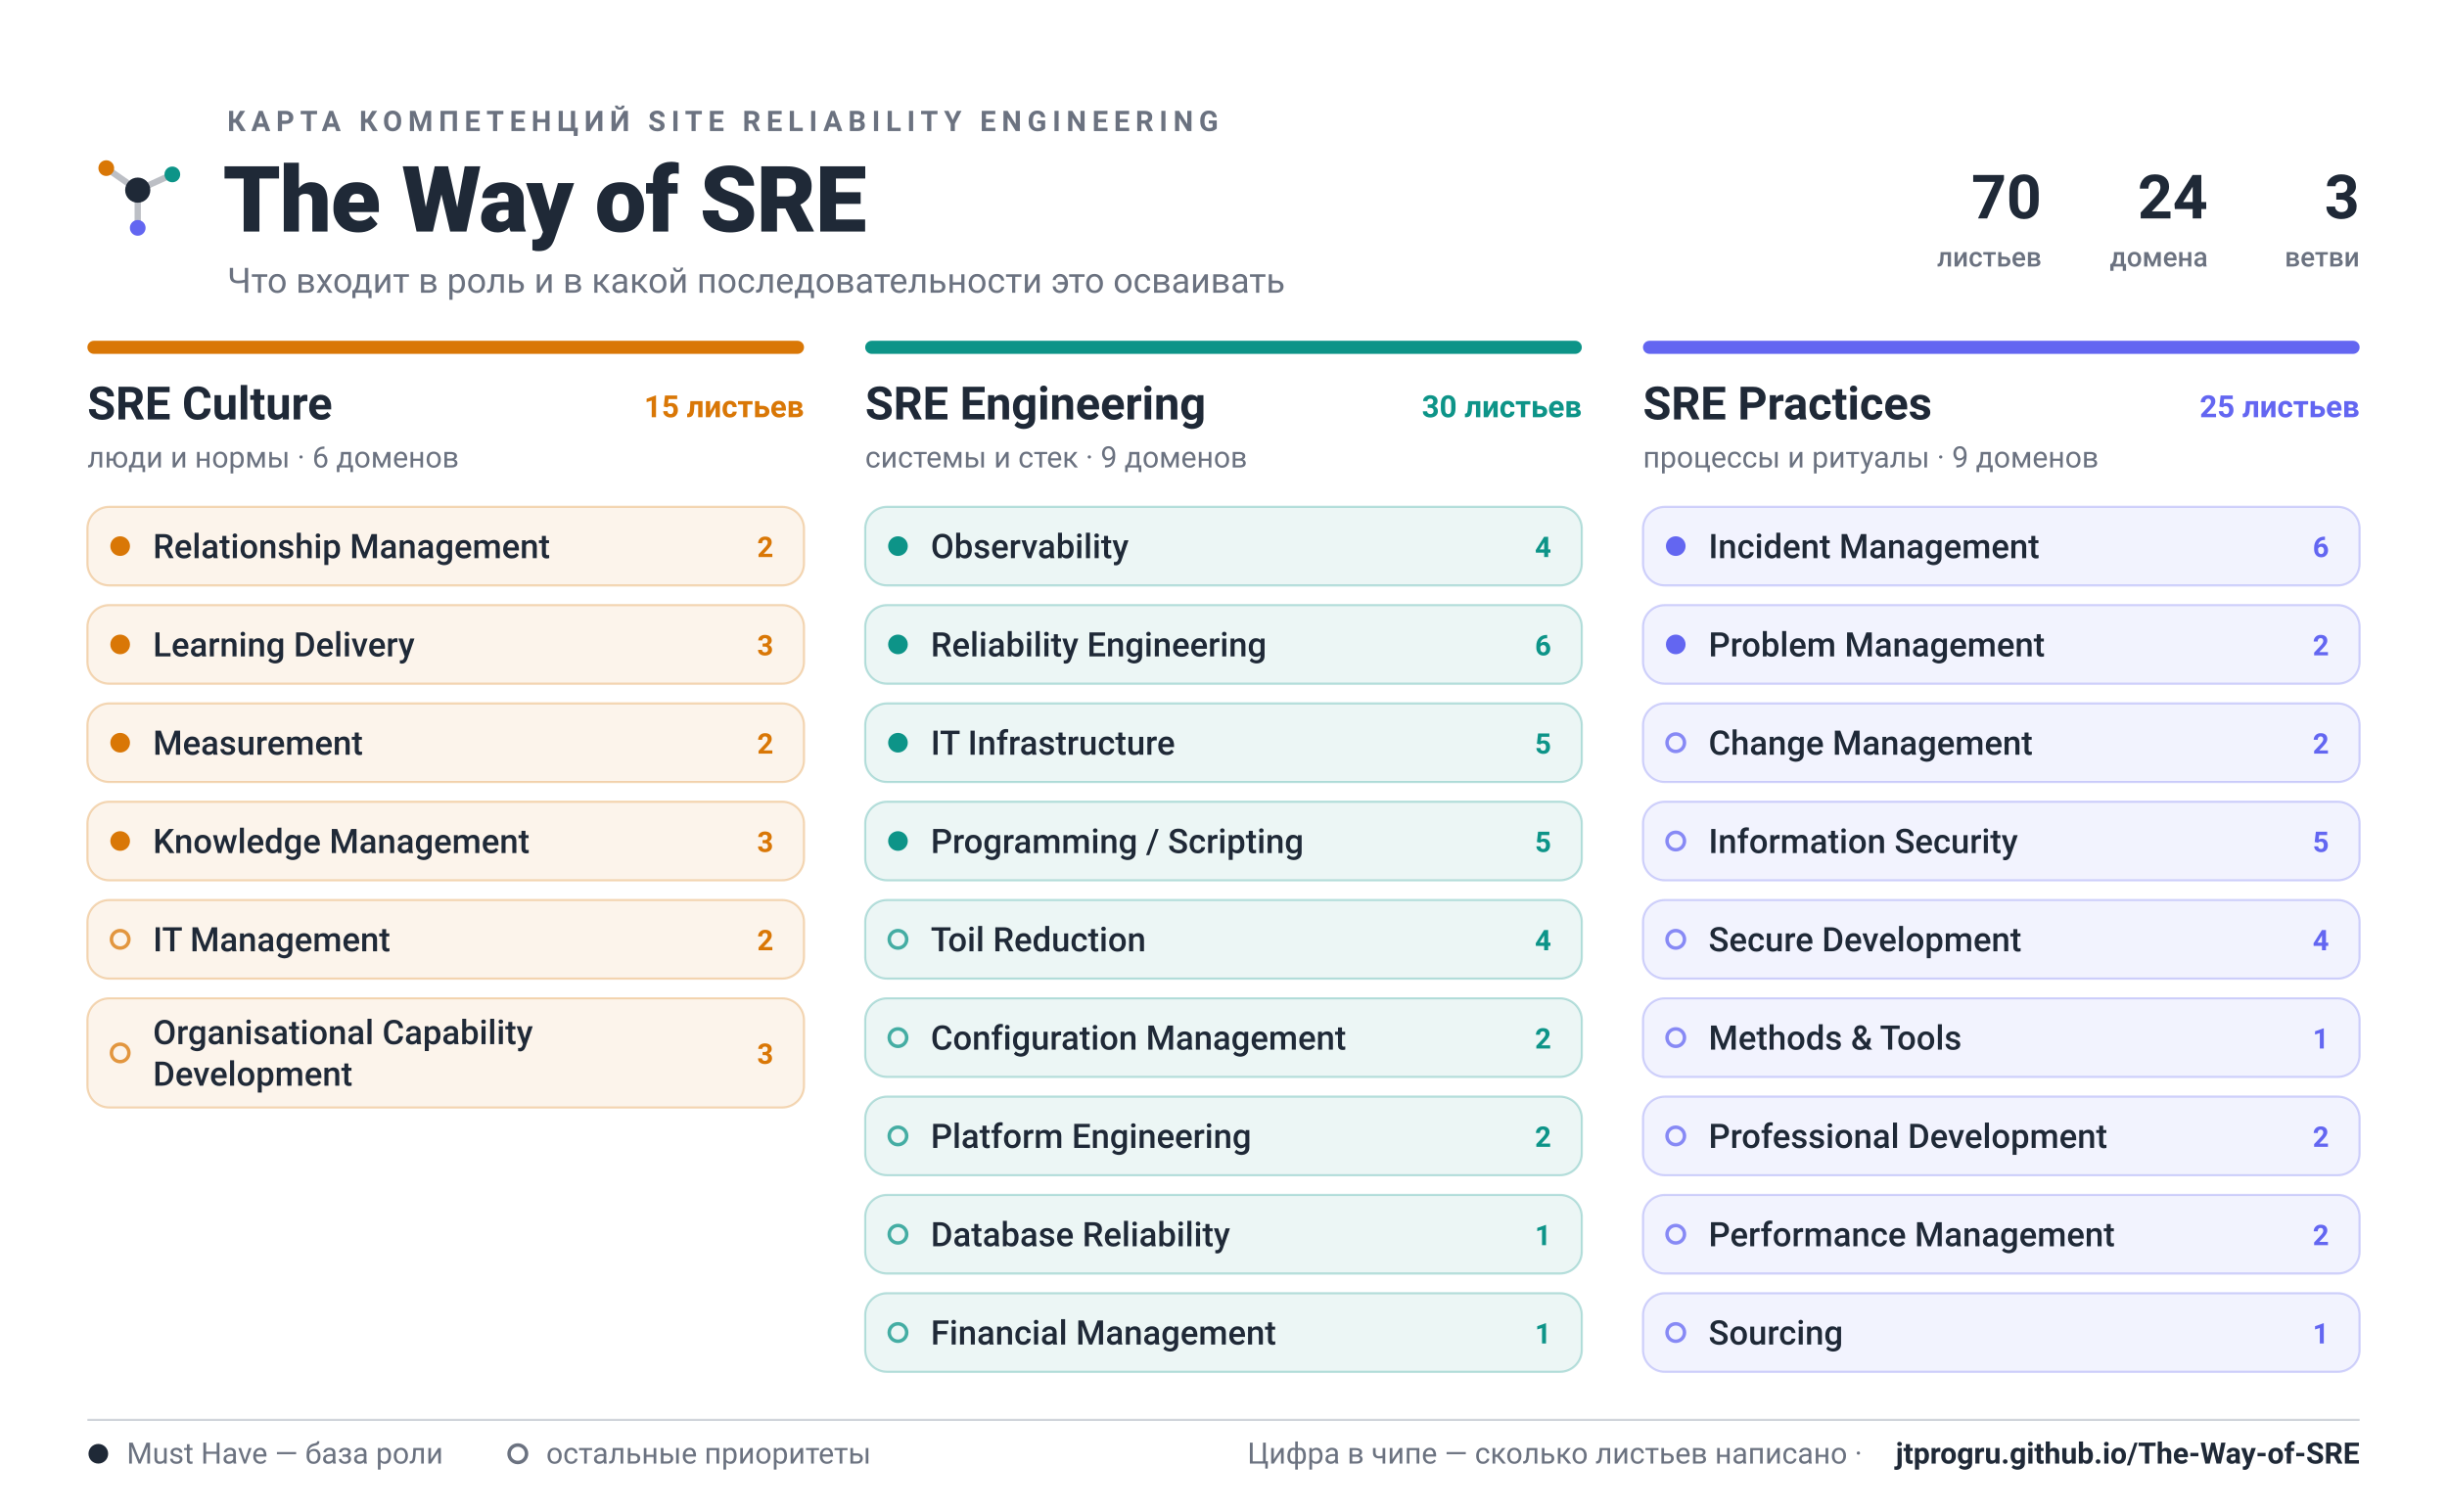
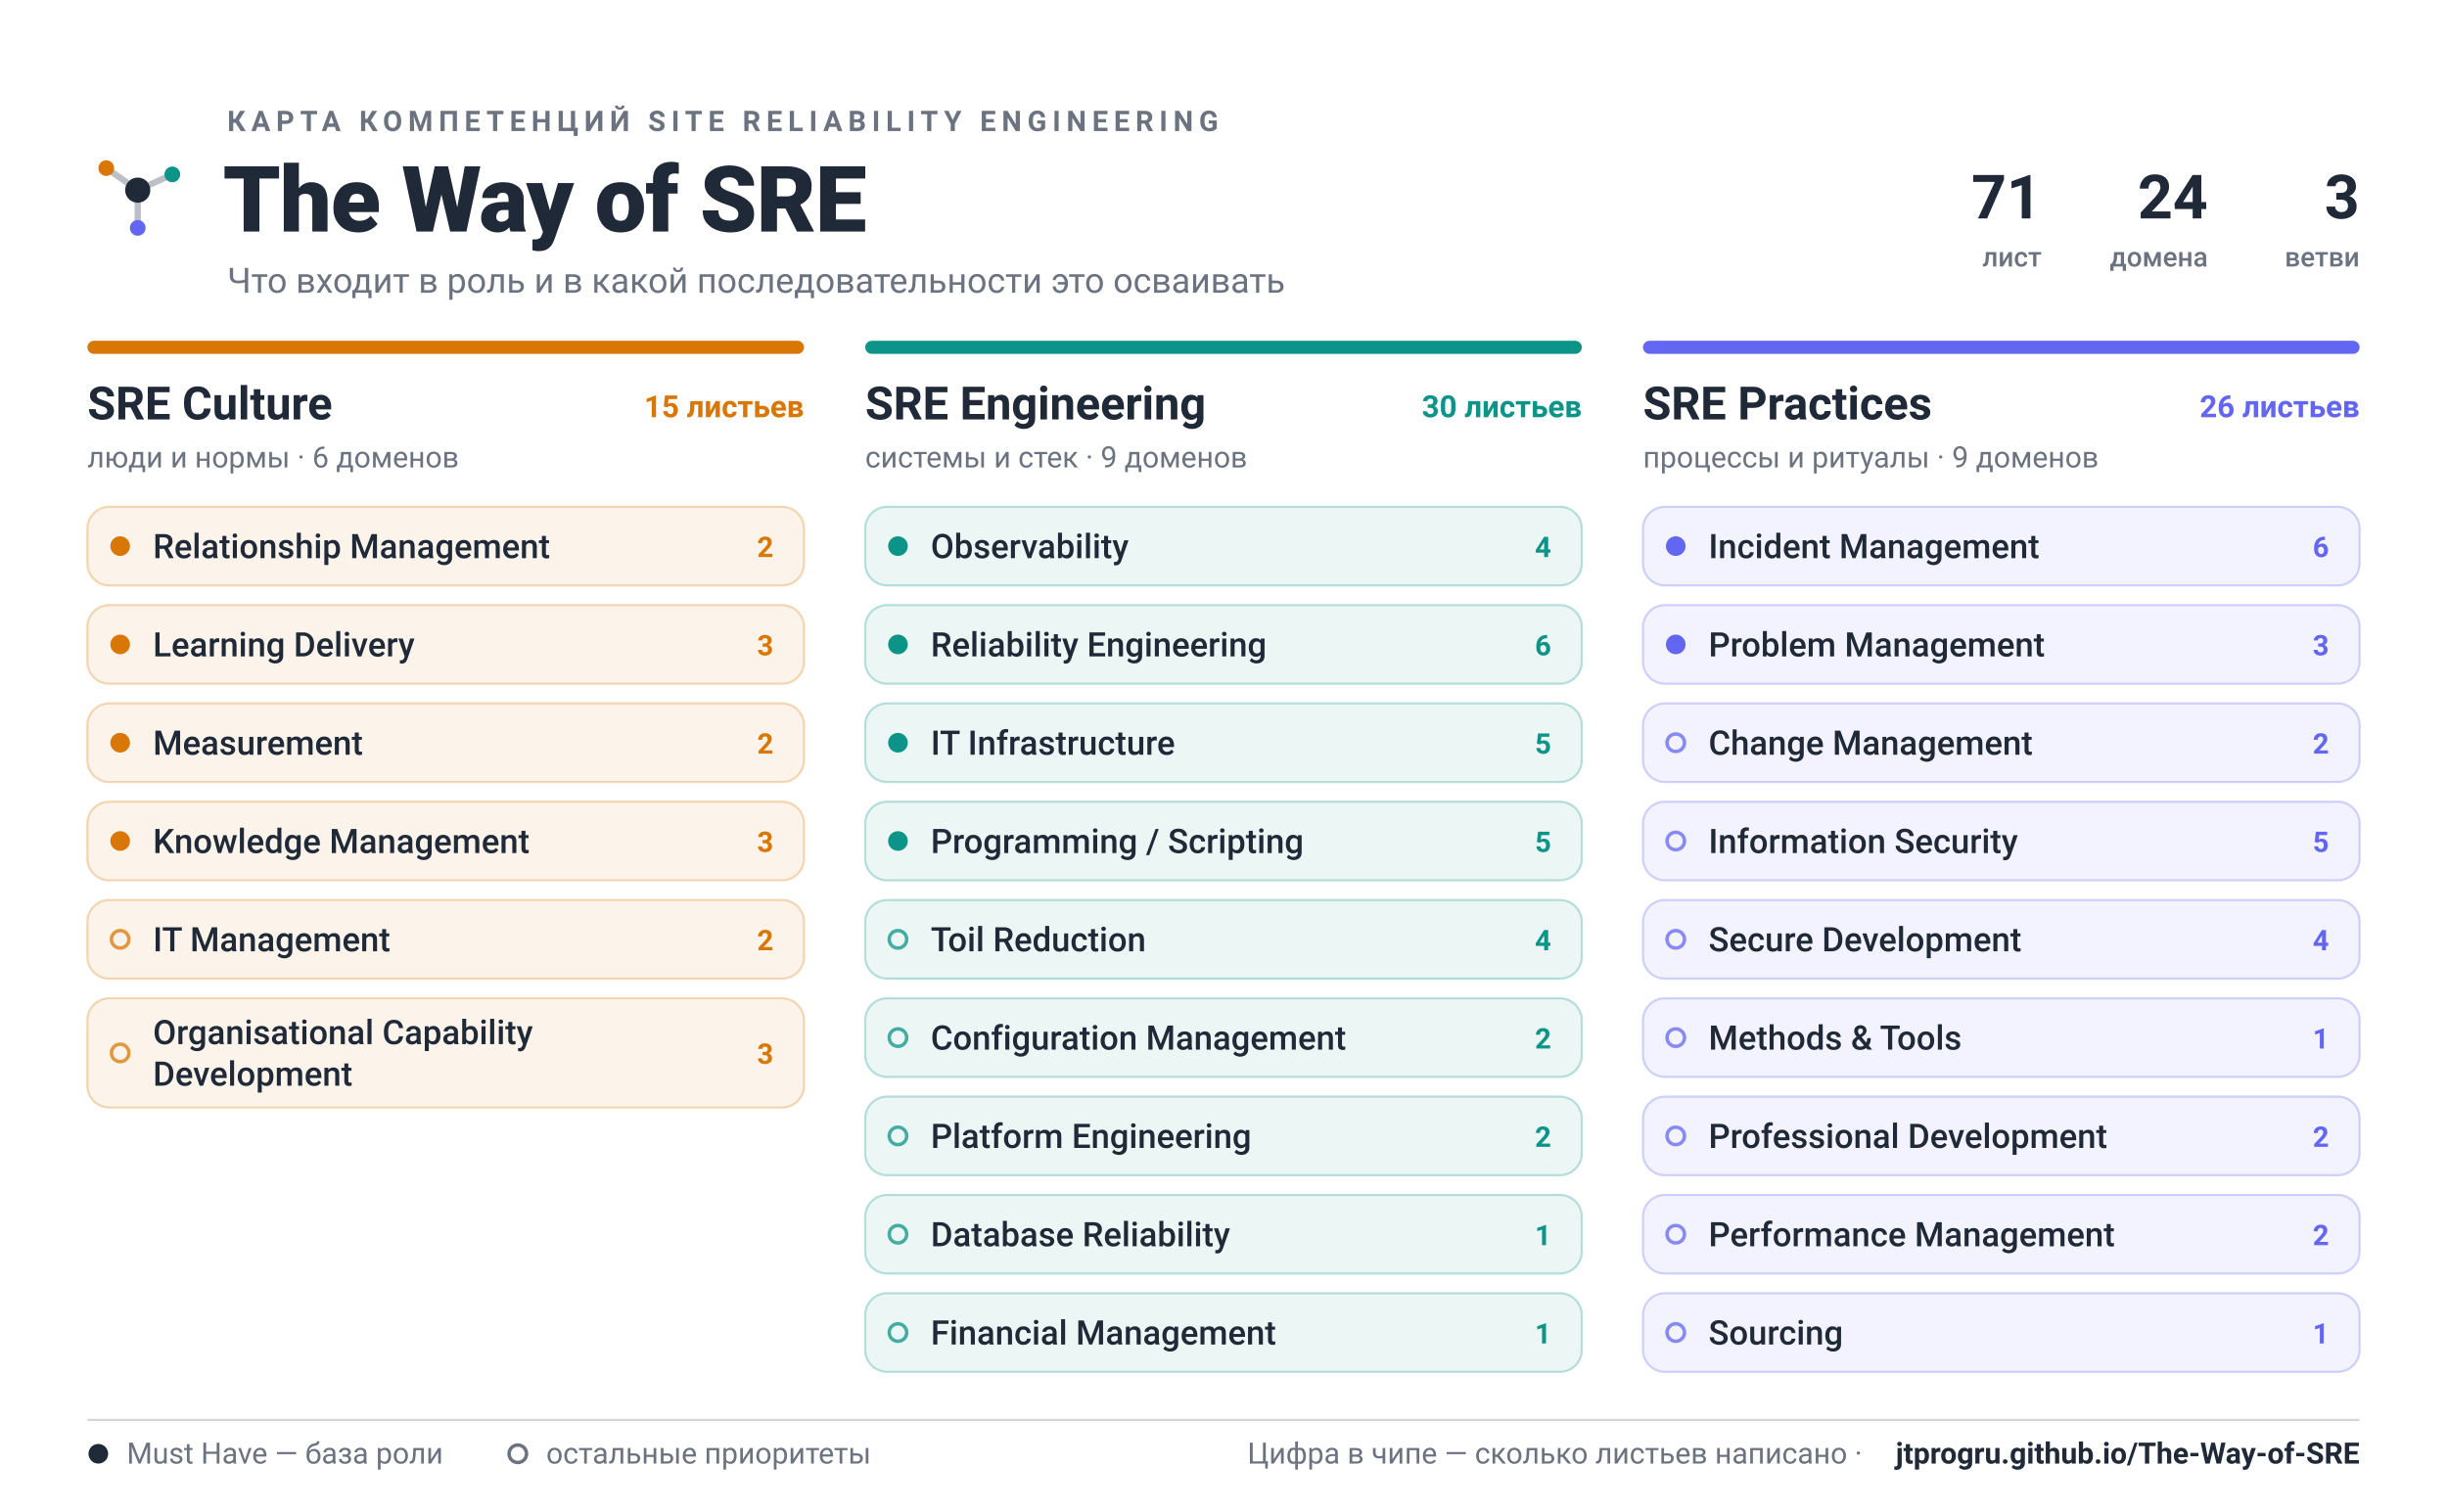
- <svg xmlns="http://www.w3.org/2000/svg" viewBox="0 0 1120 692" width="1120" height="692" role="img" aria-label="The Way of SRE — карта компетенций SRE: 3 ветви, 24 домена, 70 листьев. SRE Culture: 15, SRE Engineering: 30, SRE Practices: 25">
+ <svg xmlns="http://www.w3.org/2000/svg" viewBox="0 0 1120 692" width="1120" height="692" role="img" aria-label="The Way of SRE — карта компетенций SRE: 3 ветви, 24 домена, 71 лист. SRE Culture: 15, SRE Engineering: 30, SRE Practices: 26">
  <style>
    text { font-family: -apple-system, BlinkMacSystemFont, "Segoe UI", system-ui, Roboto, "Helvetica Neue", Arial, sans-serif; }
    .eyebrow  { font-size: 13px; font-weight: 600; letter-spacing: .2em; fill: #6b7280; }
    .title    { font-size: 42px; font-weight: 800; letter-spacing: -.01em; fill: #1f2937; }
    .tagline  { font-size: 16px; font-weight: 400; fill: #6b7280; }
    .stat-num { font-size: 28px; font-weight: 700; fill: #1f2937; }
    .stat-lbl { font-size: 12.5px; font-weight: 500; fill: #6b7280; }
    .col-name { font-size: 21px; font-weight: 700; fill: #1f2937; }
    .col-num  { font-size: 14px; font-weight: 600; }
    .col-sub  { font-size: 13.5px; font-weight: 400; fill: #6b7280; }
    .chip-lbl { font-size: 15.5px; font-weight: 500; fill: #1f2937; }
    .chip-num { font-size: 13px; font-weight: 600; }
    .note     { font-size: 13.5px; font-weight: 400; fill: #6b7280; }
    .note-url { font-size: 13.5px; font-weight: 600; fill: #1f2937; }
  </style>
  <g transform="translate(40 64) scale(0.72)" stroke="#6b7280" stroke-opacity="0.45" stroke-width="4" stroke-linecap="round" fill="none">
    <path d="M32 32 12 18M32 32 54 22M32 32 32 56" />
  </g>
  <g transform="translate(40 64) scale(0.72)">
    <circle cx="32" cy="32" r="8" fill="#1f2937" />
    <circle cx="12" cy="18" r="5" fill="#d97706" />
    <circle cx="54" cy="22" r="5" fill="#0d9488" />
    <circle cx="32" cy="56" r="5" fill="#6366f1" />
  </g>
  <text class="eyebrow" x="104" y="60">КАРТА КОМПЕТЕНЦИЙ SITE RELIABILITY ENGINEERING</text>
  <text class="title" x="102" y="106">The Way of SRE</text>
  <text class="tagline" x="104" y="134">Что входит в роль и в какой последовательности это осваивать</text>
  <text class="stat-num" x="1080" y="100" text-anchor="end">3</text>
  <text class="stat-lbl" x="1080" y="122" text-anchor="end">ветви</text>
  <text class="stat-num" x="1010.56" y="100" text-anchor="end">24</text>
  <text class="stat-lbl" x="1010.56" y="122" text-anchor="end">домена</text>
-   <text class="stat-num" x="934.44" y="100" text-anchor="end">70</text>
-   <text class="stat-lbl" x="934.44" y="122" text-anchor="end">листьев</text>
+   <text class="stat-num" x="934.44" y="100" text-anchor="end">71</text>
+   <text class="stat-lbl" x="934.44" y="122" text-anchor="end">лист</text>
  <rect x="40" y="156" width="328" height="6" rx="3" fill="#d97706" />
  <text class="col-name" x="40" y="192">SRE Culture</text>
  <text class="col-num" x="368" y="191" text-anchor="end" fill="#d97706">15 листьев</text>
  <text class="col-sub" x="40" y="214">люди и нормы · 6 доменов</text>
  <rect x="40" y="232" width="328" height="36" rx="10" fill="#d97706" fill-opacity="0.08" stroke="#d97706" stroke-opacity="0.28" />
  <circle cx="55" cy="250" r="4.5" fill="#d97706" />
  <text class="chip-lbl" x="70" y="255.5">Relationship Management</text>
  <text class="chip-num" x="354" y="255" text-anchor="end" fill="#d97706">2</text>
  <rect x="40" y="277" width="328" height="36" rx="10" fill="#d97706" fill-opacity="0.08" stroke="#d97706" stroke-opacity="0.28" />
  <circle cx="55" cy="295" r="4.5" fill="#d97706" />
  <text class="chip-lbl" x="70" y="300.5">Learning Delivery</text>
  <text class="chip-num" x="354" y="300" text-anchor="end" fill="#d97706">3</text>
  <rect x="40" y="322" width="328" height="36" rx="10" fill="#d97706" fill-opacity="0.08" stroke="#d97706" stroke-opacity="0.28" />
  <circle cx="55" cy="340" r="4.5" fill="#d97706" />
  <text class="chip-lbl" x="70" y="345.5">Measurement</text>
  <text class="chip-num" x="354" y="345" text-anchor="end" fill="#d97706">2</text>
  <rect x="40" y="367" width="328" height="36" rx="10" fill="#d97706" fill-opacity="0.08" stroke="#d97706" stroke-opacity="0.28" />
  <circle cx="55" cy="385" r="4.5" fill="#d97706" />
  <text class="chip-lbl" x="70" y="390.5">Knowledge Management</text>
  <text class="chip-num" x="354" y="390" text-anchor="end" fill="#d97706">3</text>
  <rect x="40" y="412" width="328" height="36" rx="10" fill="#d97706" fill-opacity="0.08" stroke="#d97706" stroke-opacity="0.28" />
  <circle cx="55" cy="430" r="4" fill="none" stroke="#d97706" stroke-width="1.6" stroke-opacity="0.75" />
  <text class="chip-lbl" x="70" y="435.5">IT Management</text>
  <text class="chip-num" x="354" y="435" text-anchor="end" fill="#d97706">2</text>
  <rect x="40" y="457" width="328" height="50" rx="10" fill="#d97706" fill-opacity="0.08" stroke="#d97706" stroke-opacity="0.28" />
  <circle cx="55" cy="482" r="4" fill="none" stroke="#d97706" stroke-width="1.6" stroke-opacity="0.75" />
  <text class="chip-lbl" x="70" y="478">Organisational Capability</text>
  <text class="chip-lbl" x="70" y="497">Development</text>
  <text class="chip-num" x="354" y="487" text-anchor="end" fill="#d97706">3</text>
  <rect x="396" y="156" width="328" height="6" rx="3" fill="#0d9488" />
  <text class="col-name" x="396" y="192">SRE Engineering</text>
  <text class="col-num" x="724" y="191" text-anchor="end" fill="#0d9488">30 листьев</text>
  <text class="col-sub" x="396" y="214">системы и стек · 9 доменов</text>
  <rect x="396" y="232" width="328" height="36" rx="10" fill="#0d9488" fill-opacity="0.08" stroke="#0d9488" stroke-opacity="0.28" />
  <circle cx="411" cy="250" r="4.5" fill="#0d9488" />
  <text class="chip-lbl" x="426" y="255.5">Observability</text>
  <text class="chip-num" x="710" y="255" text-anchor="end" fill="#0d9488">4</text>
  <rect x="396" y="277" width="328" height="36" rx="10" fill="#0d9488" fill-opacity="0.08" stroke="#0d9488" stroke-opacity="0.28" />
  <circle cx="411" cy="295" r="4.5" fill="#0d9488" />
  <text class="chip-lbl" x="426" y="300.5">Reliability Engineering</text>
  <text class="chip-num" x="710" y="300" text-anchor="end" fill="#0d9488">6</text>
  <rect x="396" y="322" width="328" height="36" rx="10" fill="#0d9488" fill-opacity="0.08" stroke="#0d9488" stroke-opacity="0.28" />
  <circle cx="411" cy="340" r="4.5" fill="#0d9488" />
  <text class="chip-lbl" x="426" y="345.5">IT Infrastructure</text>
  <text class="chip-num" x="710" y="345" text-anchor="end" fill="#0d9488">5</text>
  <rect x="396" y="367" width="328" height="36" rx="10" fill="#0d9488" fill-opacity="0.08" stroke="#0d9488" stroke-opacity="0.28" />
  <circle cx="411" cy="385" r="4.5" fill="#0d9488" />
  <text class="chip-lbl" x="426" y="390.5">Programming / Scripting</text>
  <text class="chip-num" x="710" y="390" text-anchor="end" fill="#0d9488">5</text>
  <rect x="396" y="412" width="328" height="36" rx="10" fill="#0d9488" fill-opacity="0.08" stroke="#0d9488" stroke-opacity="0.28" />
  <circle cx="411" cy="430" r="4" fill="none" stroke="#0d9488" stroke-width="1.6" stroke-opacity="0.75" />
  <text class="chip-lbl" x="426" y="435.5">Toil Reduction</text>
  <text class="chip-num" x="710" y="435" text-anchor="end" fill="#0d9488">4</text>
  <rect x="396" y="457" width="328" height="36" rx="10" fill="#0d9488" fill-opacity="0.08" stroke="#0d9488" stroke-opacity="0.28" />
  <circle cx="411" cy="475" r="4" fill="none" stroke="#0d9488" stroke-width="1.6" stroke-opacity="0.75" />
  <text class="chip-lbl" x="426" y="480.5">Configuration Management</text>
  <text class="chip-num" x="710" y="480" text-anchor="end" fill="#0d9488">2</text>
  <rect x="396" y="502" width="328" height="36" rx="10" fill="#0d9488" fill-opacity="0.08" stroke="#0d9488" stroke-opacity="0.28" />
  <circle cx="411" cy="520" r="4" fill="none" stroke="#0d9488" stroke-width="1.6" stroke-opacity="0.75" />
  <text class="chip-lbl" x="426" y="525.5">Platform Engineering</text>
  <text class="chip-num" x="710" y="525" text-anchor="end" fill="#0d9488">2</text>
  <rect x="396" y="547" width="328" height="36" rx="10" fill="#0d9488" fill-opacity="0.08" stroke="#0d9488" stroke-opacity="0.28" />
  <circle cx="411" cy="565" r="4" fill="none" stroke="#0d9488" stroke-width="1.6" stroke-opacity="0.75" />
  <text class="chip-lbl" x="426" y="570.5">Database Reliability</text>
  <text class="chip-num" x="710" y="570" text-anchor="end" fill="#0d9488">1</text>
  <rect x="396" y="592" width="328" height="36" rx="10" fill="#0d9488" fill-opacity="0.08" stroke="#0d9488" stroke-opacity="0.28" />
  <circle cx="411" cy="610" r="4" fill="none" stroke="#0d9488" stroke-width="1.6" stroke-opacity="0.75" />
  <text class="chip-lbl" x="426" y="615.5">Financial Management</text>
  <text class="chip-num" x="710" y="615" text-anchor="end" fill="#0d9488">1</text>
  <rect x="752" y="156" width="328" height="6" rx="3" fill="#6366f1" />
  <text class="col-name" x="752" y="192">SRE Practices</text>
-   <text class="col-num" x="1080" y="191" text-anchor="end" fill="#6366f1">25 листьев</text>
+   <text class="col-num" x="1080" y="191" text-anchor="end" fill="#6366f1">26 листьев</text>
  <text class="col-sub" x="752" y="214">процессы и ритуалы · 9 доменов</text>
  <rect x="752" y="232" width="328" height="36" rx="10" fill="#6366f1" fill-opacity="0.08" stroke="#6366f1" stroke-opacity="0.28" />
  <circle cx="767" cy="250" r="4.5" fill="#6366f1" />
  <text class="chip-lbl" x="782" y="255.5">Incident Management</text>
  <text class="chip-num" x="1066" y="255" text-anchor="end" fill="#6366f1">6</text>
  <rect x="752" y="277" width="328" height="36" rx="10" fill="#6366f1" fill-opacity="0.08" stroke="#6366f1" stroke-opacity="0.28" />
  <circle cx="767" cy="295" r="4.5" fill="#6366f1" />
  <text class="chip-lbl" x="782" y="300.5">Problem Management</text>
-   <text class="chip-num" x="1066" y="300" text-anchor="end" fill="#6366f1">2</text>
+   <text class="chip-num" x="1066" y="300" text-anchor="end" fill="#6366f1">3</text>
  <rect x="752" y="322" width="328" height="36" rx="10" fill="#6366f1" fill-opacity="0.08" stroke="#6366f1" stroke-opacity="0.28" />
  <circle cx="767" cy="340" r="4" fill="none" stroke="#6366f1" stroke-width="1.6" stroke-opacity="0.75" />
  <text class="chip-lbl" x="782" y="345.5">Change Management</text>
  <text class="chip-num" x="1066" y="345" text-anchor="end" fill="#6366f1">2</text>
  <rect x="752" y="367" width="328" height="36" rx="10" fill="#6366f1" fill-opacity="0.08" stroke="#6366f1" stroke-opacity="0.28" />
  <circle cx="767" cy="385" r="4" fill="none" stroke="#6366f1" stroke-width="1.6" stroke-opacity="0.75" />
  <text class="chip-lbl" x="782" y="390.5">Information Security</text>
  <text class="chip-num" x="1066" y="390" text-anchor="end" fill="#6366f1">5</text>
  <rect x="752" y="412" width="328" height="36" rx="10" fill="#6366f1" fill-opacity="0.08" stroke="#6366f1" stroke-opacity="0.28" />
  <circle cx="767" cy="430" r="4" fill="none" stroke="#6366f1" stroke-width="1.6" stroke-opacity="0.75" />
  <text class="chip-lbl" x="782" y="435.5">Secure Development</text>
  <text class="chip-num" x="1066" y="435" text-anchor="end" fill="#6366f1">4</text>
  <rect x="752" y="457" width="328" height="36" rx="10" fill="#6366f1" fill-opacity="0.08" stroke="#6366f1" stroke-opacity="0.28" />
  <circle cx="767" cy="475" r="4" fill="none" stroke="#6366f1" stroke-width="1.6" stroke-opacity="0.75" />
  <text class="chip-lbl" x="782" y="480.5">Methods &amp; Tools</text>
  <text class="chip-num" x="1066" y="480" text-anchor="end" fill="#6366f1">1</text>
  <rect x="752" y="502" width="328" height="36" rx="10" fill="#6366f1" fill-opacity="0.08" stroke="#6366f1" stroke-opacity="0.28" />
  <circle cx="767" cy="520" r="4" fill="none" stroke="#6366f1" stroke-width="1.6" stroke-opacity="0.75" />
  <text class="chip-lbl" x="782" y="525.5">Professional Development</text>
  <text class="chip-num" x="1066" y="525" text-anchor="end" fill="#6366f1">2</text>
  <rect x="752" y="547" width="328" height="36" rx="10" fill="#6366f1" fill-opacity="0.08" stroke="#6366f1" stroke-opacity="0.28" />
  <circle cx="767" cy="565" r="4" fill="none" stroke="#6366f1" stroke-width="1.6" stroke-opacity="0.75" />
  <text class="chip-lbl" x="782" y="570.5">Performance Management</text>
  <text class="chip-num" x="1066" y="570" text-anchor="end" fill="#6366f1">2</text>
  <rect x="752" y="592" width="328" height="36" rx="10" fill="#6366f1" fill-opacity="0.08" stroke="#6366f1" stroke-opacity="0.28" />
  <circle cx="767" cy="610" r="4" fill="none" stroke="#6366f1" stroke-width="1.6" stroke-opacity="0.75" />
  <text class="chip-lbl" x="782" y="615.5">Sourcing</text>
  <text class="chip-num" x="1066" y="615" text-anchor="end" fill="#6366f1">1</text>
  <path d="M40 650 H1080" stroke="#d1d5db" stroke-width="1" />
  <circle cx="45" cy="665.5" r="4.5" fill="#1f2937" />
  <text class="note" x="58" y="670">Must Have — база роли</text>
  <circle cx="237" cy="665.5" r="4" fill="none" stroke="#6b7280" stroke-width="1.6" />
  <text class="note" x="250" y="670">остальные приоритеты</text>
  <text class="note-url" x="1080" y="670" text-anchor="end">jtprogru.github.io/The-Way-of-SRE</text>
  <text class="note" x="852.4" y="670" text-anchor="end">Цифра в чипе — сколько листьев написано  ·</text>
</svg>
